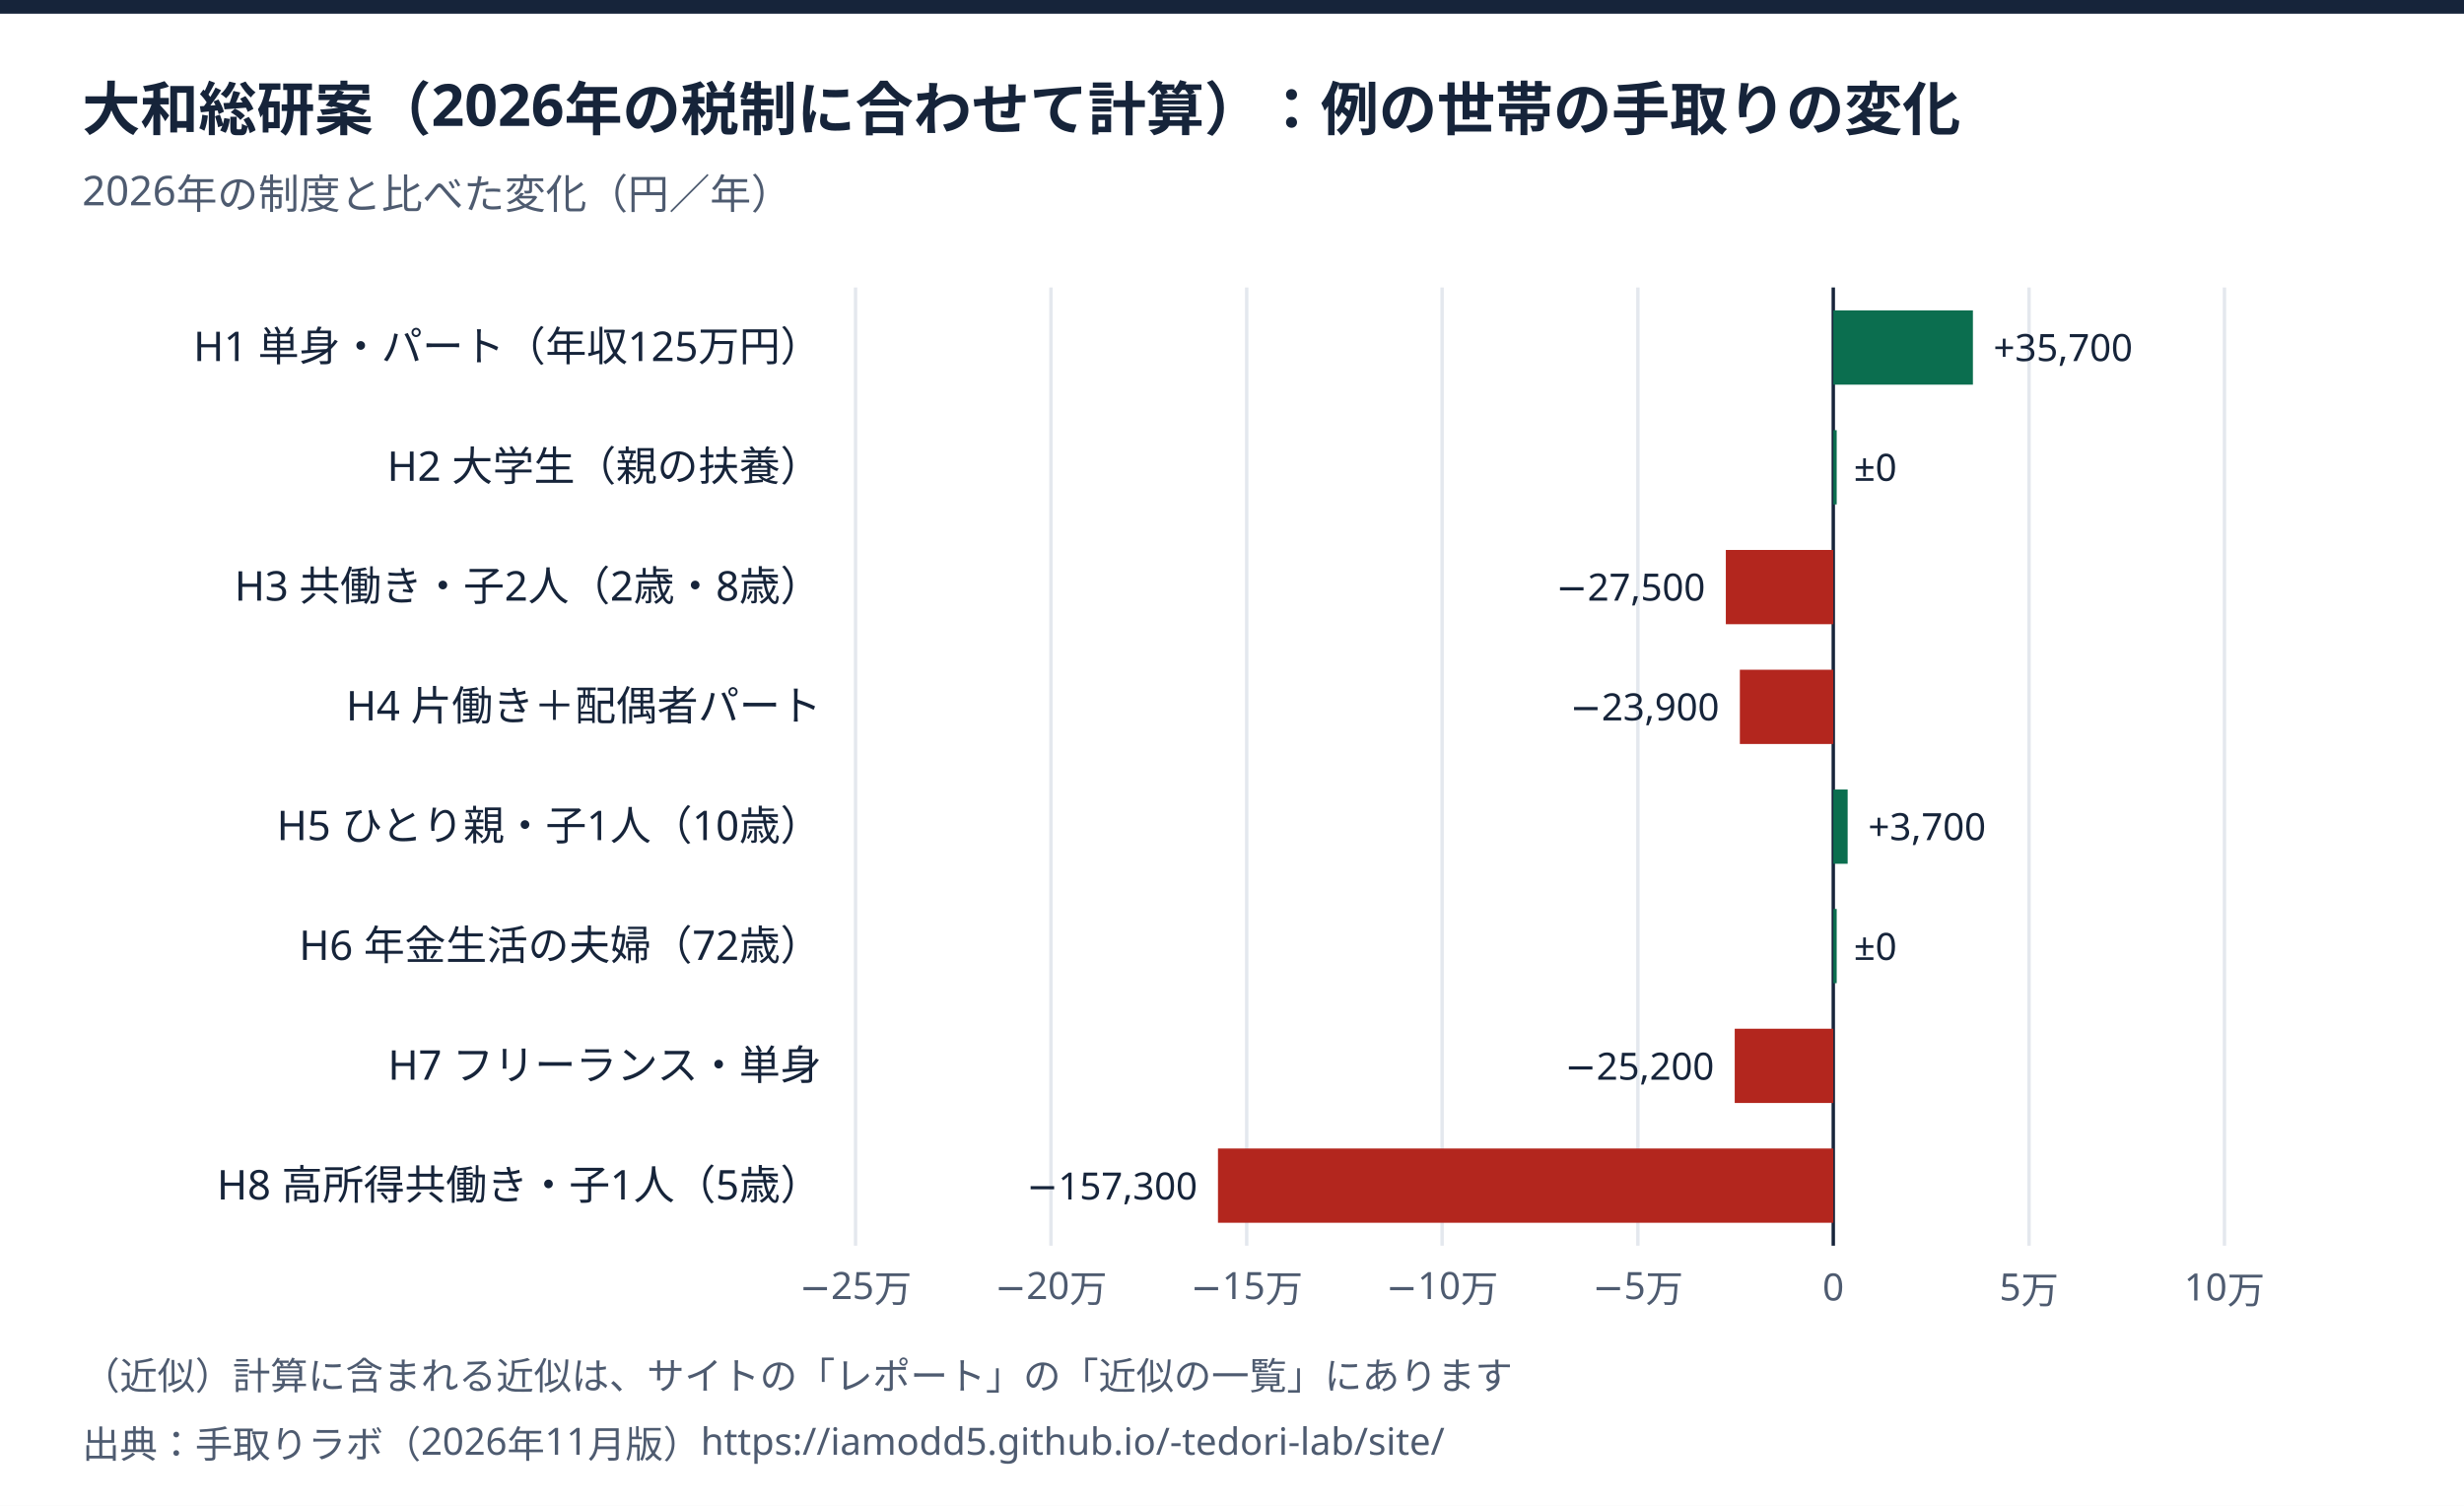
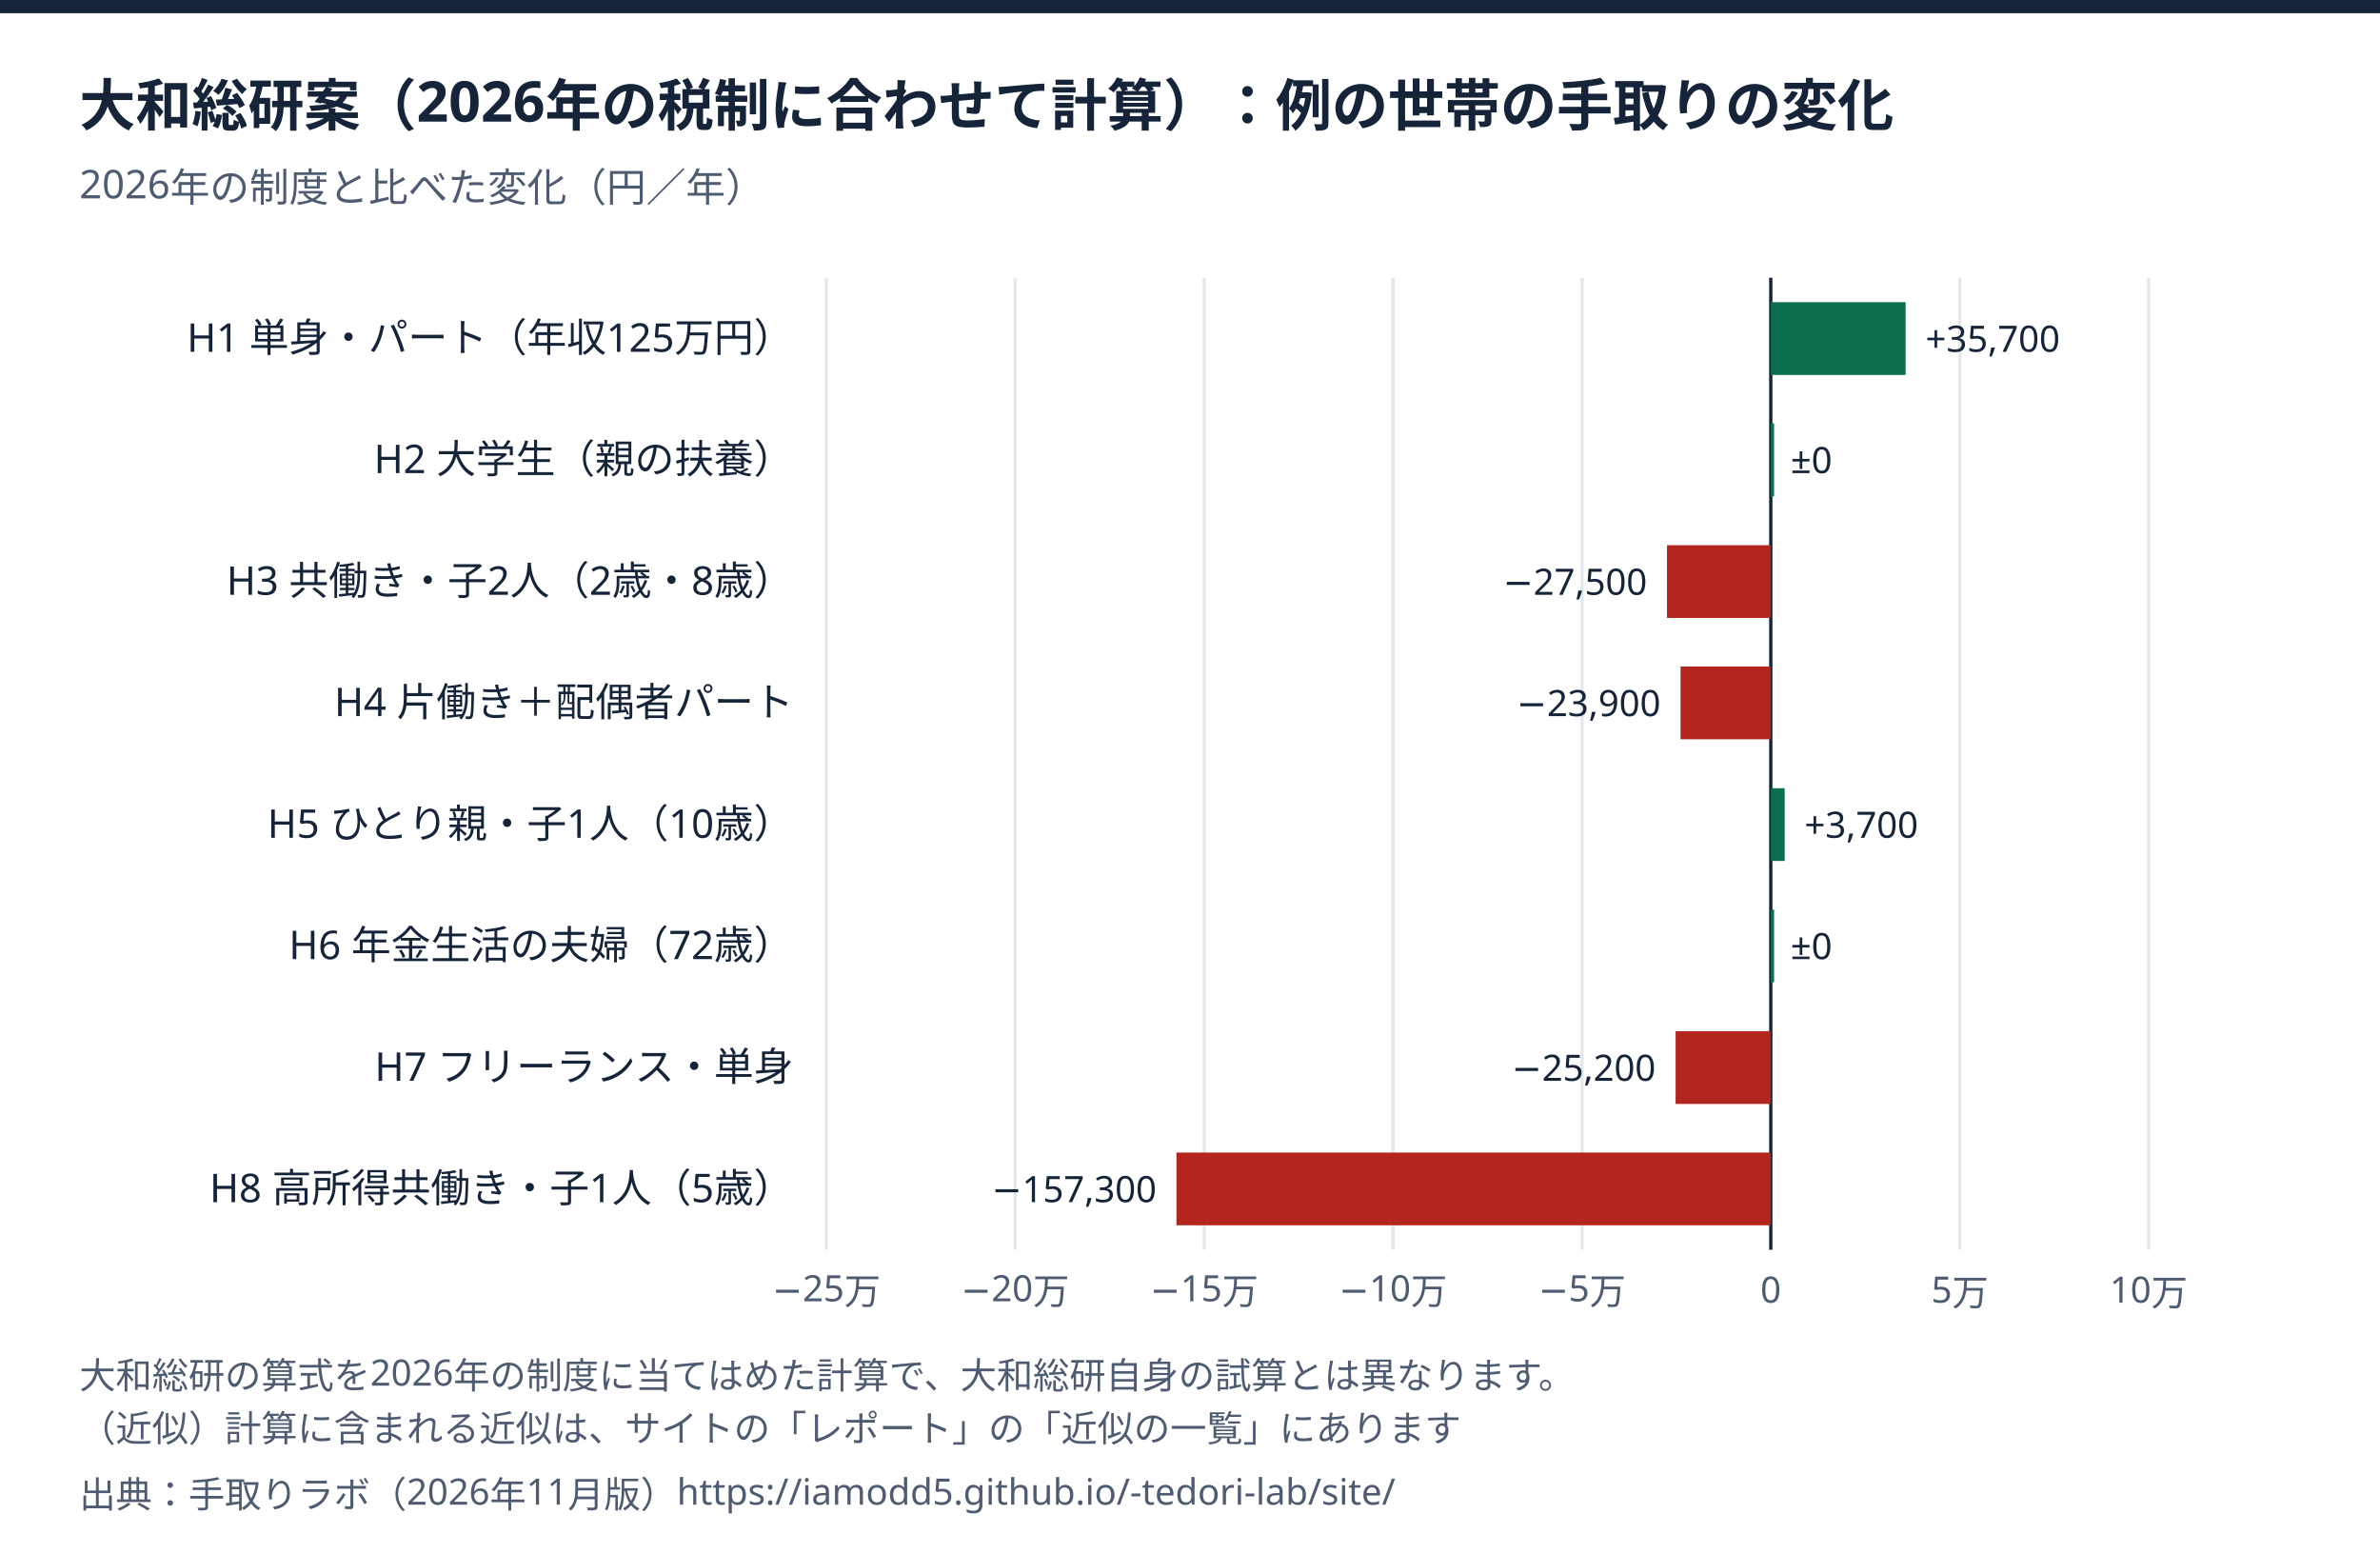
- <svg xmlns="http://www.w3.org/2000/svg" width="720" height="440" viewBox="0 0 720 440" font-family="Hiragino Sans, 'Hiragino Kaku Gothic ProN', 'BIZ UDPGothic', 'Noto Sans JP', 'Yu Gothic', sans-serif">
-   <rect width="720" height="440" fill="#fff" />
+ <svg xmlns="http://www.w3.org/2000/svg" width="720" height="470" viewBox="0 0 720 470" font-family="Hiragino Sans, 'Hiragino Kaku Gothic ProN', 'BIZ UDPGothic', 'Noto Sans JP', 'Yu Gothic', sans-serif">
+   <rect width="720" height="470" fill="#fff" />
  <rect width="720" height="4" fill="#16243A" />
  <text x="24.0" y="38.0" font-size="17" fill="#16243A" text-anchor="start" font-weight="bold">大和総研案（2026年の税制に合わせて計算）：例の世帯の手取りの変化</text>
  <text x="24.0" y="60.0" font-size="12" fill="#4E5B70" text-anchor="start" font-weight="normal">2026年の制度と比べた変化（円／年）</text>
-   <line x1="250.0" x2="250.0" y1="84" y2="364" stroke="#E4E8EE" />
-   <text x="250.0" y="380.0" font-size="11" fill="#4E5B70" text-anchor="middle" font-weight="normal">−25万</text>
-   <line x1="307.1" x2="307.1" y1="84" y2="364" stroke="#E4E8EE" />
-   <text x="307.1" y="380.0" font-size="11" fill="#4E5B70" text-anchor="middle" font-weight="normal">−20万</text>
-   <line x1="364.3" x2="364.3" y1="84" y2="364" stroke="#E4E8EE" />
-   <text x="364.3" y="380.0" font-size="11" fill="#4E5B70" text-anchor="middle" font-weight="normal">−15万</text>
-   <line x1="421.4" x2="421.4" y1="84" y2="364" stroke="#E4E8EE" />
-   <text x="421.4" y="380.0" font-size="11" fill="#4E5B70" text-anchor="middle" font-weight="normal">−10万</text>
-   <line x1="478.6" x2="478.6" y1="84" y2="364" stroke="#E4E8EE" />
-   <text x="478.6" y="380.0" font-size="11" fill="#4E5B70" text-anchor="middle" font-weight="normal">−5万</text>
-   <line x1="535.7" x2="535.7" y1="84" y2="364" stroke="#16243A" />
-   <text x="535.7" y="380.0" font-size="11" fill="#4E5B70" text-anchor="middle" font-weight="normal">0</text>
-   <line x1="592.9" x2="592.9" y1="84" y2="364" stroke="#E4E8EE" />
-   <text x="592.9" y="380.0" font-size="11" fill="#4E5B70" text-anchor="middle" font-weight="normal">5万</text>
-   <line x1="650.0" x2="650.0" y1="84" y2="364" stroke="#E4E8EE" />
-   <text x="650.0" y="380.0" font-size="11" fill="#4E5B70" text-anchor="middle" font-weight="normal">10万</text>
-   <rect x="535.7" y="90.7" width="40.8" height="21.7" fill="#0B6E4F" />
-   <text x="240.0" y="105.5" font-size="12" fill="#16243A" text-anchor="end" font-weight="normal">H1 単身・パート（年収125万円）</text>
-   <text x="582.5" y="105.5" font-size="11" fill="#16243A" text-anchor="start" font-weight="normal">+35,700</text>
-   <rect x="535.7" y="125.7" width="1.0" height="21.7" fill="#0B6E4F" />
-   <text x="240.0" y="140.5" font-size="12" fill="#16243A" text-anchor="end" font-weight="normal">H2 大学生（親の扶養）</text>
-   <text x="541.7" y="140.5" font-size="11" fill="#16243A" text-anchor="start" font-weight="normal">±0</text>
-   <rect x="504.3" y="160.7" width="31.4" height="21.7" fill="#B3261E" />
-   <text x="240.0" y="175.5" font-size="12" fill="#16243A" text-anchor="end" font-weight="normal">H3 共働き・子2人（2歳・8歳）</text>
-   <text x="498.3" y="175.5" font-size="11" fill="#16243A" text-anchor="end" font-weight="normal">−27,500</text>
-   <rect x="508.4" y="195.7" width="27.3" height="21.7" fill="#B3261E" />
-   <text x="240.0" y="210.5" font-size="12" fill="#16243A" text-anchor="end" font-weight="normal">H4 片働き＋配偶者パート</text>
-   <text x="502.4" y="210.5" font-size="11" fill="#16243A" text-anchor="end" font-weight="normal">−23,900</text>
-   <rect x="535.7" y="230.7" width="4.2" height="21.7" fill="#0B6E4F" />
-   <text x="240.0" y="245.5" font-size="12" fill="#16243A" text-anchor="end" font-weight="normal">H5 ひとり親・子1人（10歳）</text>
-   <text x="545.9" y="245.5" font-size="11" fill="#16243A" text-anchor="start" font-weight="normal">+3,700</text>
-   <rect x="535.7" y="265.6" width="1.0" height="21.7" fill="#0B6E4F" />
-   <text x="240.0" y="280.5" font-size="12" fill="#16243A" text-anchor="end" font-weight="normal">H6 年金生活の夫婦（72歳）</text>
-   <text x="541.7" y="280.5" font-size="11" fill="#16243A" text-anchor="start" font-weight="normal">±0</text>
-   <rect x="506.9" y="300.6" width="28.8" height="21.7" fill="#B3261E" />
-   <text x="240.0" y="315.5" font-size="12" fill="#16243A" text-anchor="end" font-weight="normal">H7 フリーランス・単身</text>
-   <text x="500.9" y="315.5" font-size="11" fill="#16243A" text-anchor="end" font-weight="normal">−25,200</text>
-   <rect x="355.9" y="335.6" width="179.8" height="21.7" fill="#B3261E" />
-   <text x="240.0" y="350.5" font-size="12" fill="#16243A" text-anchor="end" font-weight="normal">H8 高所得共働き・子1人（5歳）</text>
-   <text x="349.9" y="350.5" font-size="11" fill="#16243A" text-anchor="end" font-weight="normal">−157,300</text>
-   <text x="24.0" y="406.0" font-size="11" fill="#4E5B70" text-anchor="start" font-weight="normal">（近似）計算に含まれる近似は、サイトの「レポート」の「近似の一覧」にあります</text>
-   <text x="24.0" y="426.0" font-size="11" fill="#4E5B70" text-anchor="start" font-weight="normal">出典：手取りラボ（2026年11月版）https://iamodd5.github.io/-tedori-lab/site/</text>
+   <line x1="250.0" x2="250.0" y1="84" y2="378" stroke="#E4E8EE" />
+   <text x="250.0" y="394.0" font-size="11" fill="#4E5B70" text-anchor="middle" font-weight="normal">−25万</text>
+   <line x1="307.1" x2="307.1" y1="84" y2="378" stroke="#E4E8EE" />
+   <text x="307.1" y="394.0" font-size="11" fill="#4E5B70" text-anchor="middle" font-weight="normal">−20万</text>
+   <line x1="364.3" x2="364.3" y1="84" y2="378" stroke="#E4E8EE" />
+   <text x="364.3" y="394.0" font-size="11" fill="#4E5B70" text-anchor="middle" font-weight="normal">−15万</text>
+   <line x1="421.4" x2="421.4" y1="84" y2="378" stroke="#E4E8EE" />
+   <text x="421.4" y="394.0" font-size="11" fill="#4E5B70" text-anchor="middle" font-weight="normal">−10万</text>
+   <line x1="478.6" x2="478.6" y1="84" y2="378" stroke="#E4E8EE" />
+   <text x="478.6" y="394.0" font-size="11" fill="#4E5B70" text-anchor="middle" font-weight="normal">−5万</text>
+   <line x1="535.7" x2="535.7" y1="84" y2="378" stroke="#16243A" />
+   <text x="535.7" y="394.0" font-size="11" fill="#4E5B70" text-anchor="middle" font-weight="normal">0</text>
+   <line x1="592.9" x2="592.9" y1="84" y2="378" stroke="#E4E8EE" />
+   <text x="592.9" y="394.0" font-size="11" fill="#4E5B70" text-anchor="middle" font-weight="normal">5万</text>
+   <line x1="650.0" x2="650.0" y1="84" y2="378" stroke="#E4E8EE" />
+   <text x="650.0" y="394.0" font-size="11" fill="#4E5B70" text-anchor="middle" font-weight="normal">10万</text>
+   <rect x="535.7" y="91.4" width="40.8" height="22.0" fill="#0B6E4F" />
+   <text x="240.0" y="106.4" font-size="12" fill="#16243A" text-anchor="end" font-weight="normal">H1 単身・パート（年収125万円）</text>
+   <text x="582.5" y="106.4" font-size="11" fill="#16243A" text-anchor="start" font-weight="normal">+35,700</text>
+   <rect x="535.7" y="128.1" width="1.0" height="22.0" fill="#0B6E4F" />
+   <text x="240.0" y="143.1" font-size="12" fill="#16243A" text-anchor="end" font-weight="normal">H2 大学生（親の扶養）</text>
+   <text x="541.7" y="143.1" font-size="11" fill="#16243A" text-anchor="start" font-weight="normal">±0</text>
+   <rect x="504.3" y="164.9" width="31.4" height="22.0" fill="#B3261E" />
+   <text x="240.0" y="179.9" font-size="12" fill="#16243A" text-anchor="end" font-weight="normal">H3 共働き・子2人（2歳・8歳）</text>
+   <text x="498.3" y="179.9" font-size="11" fill="#16243A" text-anchor="end" font-weight="normal">−27,500</text>
+   <rect x="508.4" y="201.6" width="27.3" height="22.0" fill="#B3261E" />
+   <text x="240.0" y="216.6" font-size="12" fill="#16243A" text-anchor="end" font-weight="normal">H4 片働き＋配偶者パート</text>
+   <text x="502.4" y="216.6" font-size="11" fill="#16243A" text-anchor="end" font-weight="normal">−23,900</text>
+   <rect x="535.7" y="238.4" width="4.2" height="22.0" fill="#0B6E4F" />
+   <text x="240.0" y="253.4" font-size="12" fill="#16243A" text-anchor="end" font-weight="normal">H5 ひとり親・子1人（10歳）</text>
+   <text x="545.9" y="253.4" font-size="11" fill="#16243A" text-anchor="start" font-weight="normal">+3,700</text>
+   <rect x="535.7" y="275.1" width="1.0" height="22.0" fill="#0B6E4F" />
+   <text x="240.0" y="290.1" font-size="12" fill="#16243A" text-anchor="end" font-weight="normal">H6 年金生活の夫婦（72歳）</text>
+   <text x="541.7" y="290.1" font-size="11" fill="#16243A" text-anchor="start" font-weight="normal">±0</text>
+   <rect x="506.9" y="311.9" width="28.8" height="22.0" fill="#B3261E" />
+   <text x="240.0" y="326.9" font-size="12" fill="#16243A" text-anchor="end" font-weight="normal">H7 フリーランス・単身</text>
+   <text x="500.9" y="326.9" font-size="11" fill="#16243A" text-anchor="end" font-weight="normal">−25,200</text>
+   <rect x="355.9" y="348.6" width="179.8" height="22.0" fill="#B3261E" />
+   <text x="240.0" y="363.6" font-size="12" fill="#16243A" text-anchor="end" font-weight="normal">H8 高所得共働き・子1人（5歳）</text>
+   <text x="349.9" y="363.6" font-size="11" fill="#16243A" text-anchor="end" font-weight="normal">−157,300</text>
+   <text x="24.0" y="420.0" font-size="11" fill="#4E5B70" text-anchor="start" font-weight="normal">大和総研の算式を2026年の制度に当てはめた計算で、大和総研自身の試算とは異なります。</text>
+   <text x="24.0" y="436.0" font-size="11" fill="#4E5B70" text-anchor="start" font-weight="normal">（近似）計算に含まれる近似は、サイトの「レポート」の「近似の一覧」にあります</text>
+   <text x="24.0" y="456.0" font-size="11" fill="#4E5B70" text-anchor="start" font-weight="normal">出典：手取りラボ（2026年11月版）https://iamodd5.github.io/-tedori-lab/site/</text>
</svg>
